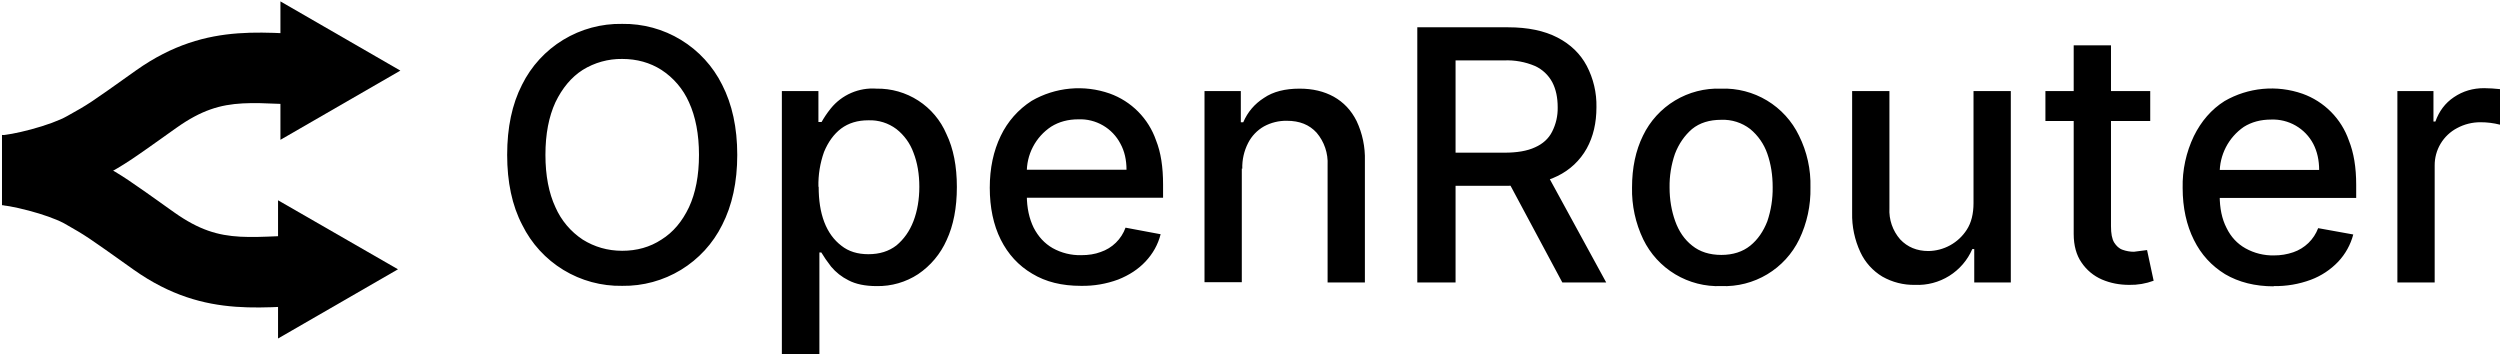
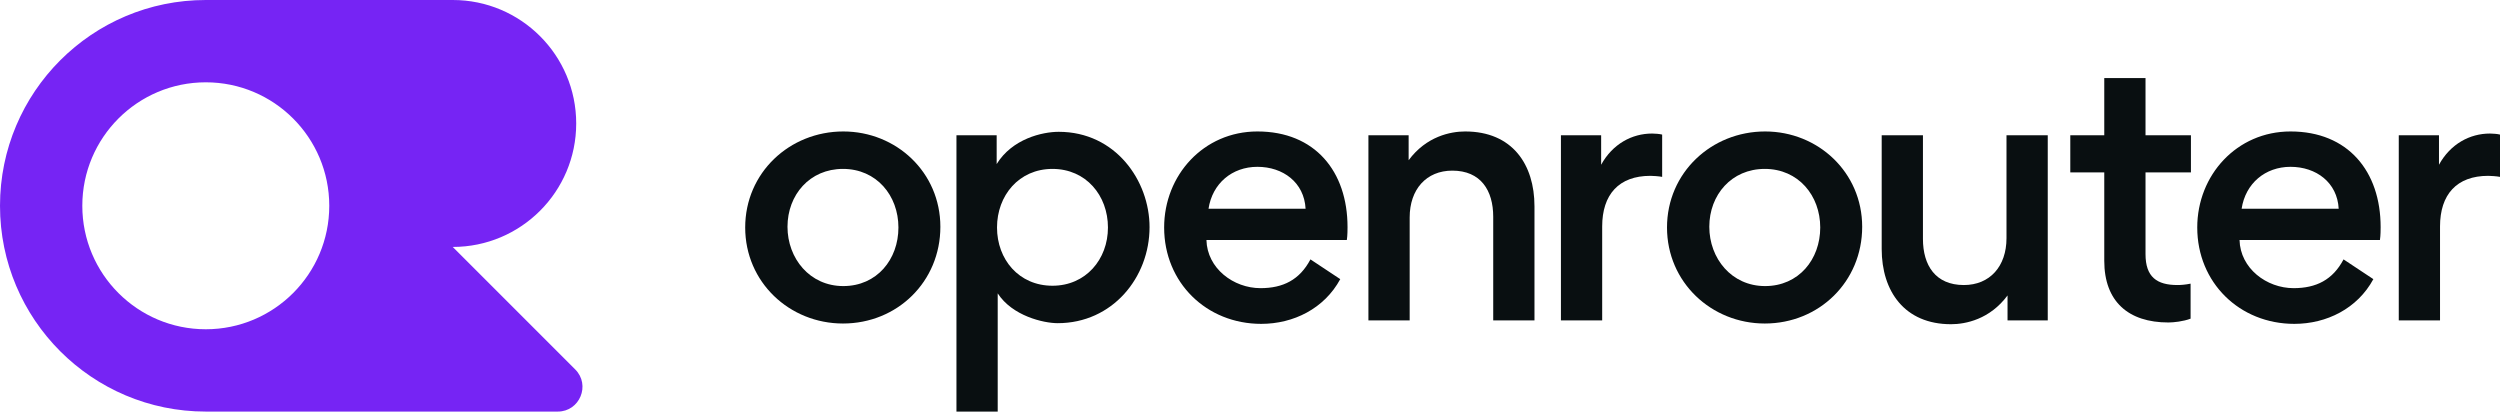
- <svg xmlns="http://www.w3.org/2000/svg" width="1257px" height="178px" viewBox="0 0 1257 178" version="1.1">
-   <g id="Page-1" stroke="none" stroke-width="1" fill="none" fill-rule="evenodd">
-     <g id="openrouter-black" transform="translate(0.9731, 0.7)" fill="#000000" fill-rule="nonzero">
-       <path d="M369.718,77.167 C369.718,90.877 367.144,102.629 362.119,112.422 C357.492,121.741 350.316,129.562 341.424,134.977 C332.532,140.393 322.286,143.184 311.872,143.025 C301.453,143.213 291.195,140.435 282.296,135.015 C273.399,129.596 266.23,121.761 261.625,112.422 C256.478,102.629 254.027,90.755 254.027,77.167 C254.027,63.457 256.478,51.706 261.503,41.913 C266.128,32.564 273.319,24.724 282.238,19.305 C291.157,13.887 301.434,11.113 311.872,11.31 C322.286,11.151 332.532,13.942 341.424,19.357 C350.316,24.773 357.492,32.594 362.119,41.913 C367.144,51.706 369.718,63.457 369.718,77.167 Z M350.477,77.167 C350.477,66.762 348.761,57.949 345.452,50.726 C342.516,44.072 337.704,38.414 331.603,34.446 C325.843,30.773 319.226,28.937 311.872,28.937 C304.863,28.845 297.976,30.757 292.019,34.446 C286.259,38.118 281.724,43.626 278.293,50.726 C274.984,57.949 273.268,66.64 273.268,77.167 C273.268,87.572 274.984,96.386 278.293,103.486 C281.202,110.12 285.968,115.775 292.019,119.767 C297.901,123.439 304.519,125.397 311.872,125.397 C319.226,125.397 325.843,123.561 331.603,119.767 C337.486,116.094 342.021,110.708 345.452,103.486 C348.761,96.386 350.477,87.572 350.477,77.167 Z M392.145,177.3 L392.145,45.095 L410.528,45.095 L410.528,60.642 L412.121,60.642 C413.224,58.683 414.695,56.357 416.778,53.787 C419.515,50.411 423.027,47.746 427.019,46.018 C431.009,44.292 435.359,43.555 439.696,43.871 C447.162,43.738 454.498,45.834 460.764,49.889 C467.03,53.946 471.942,59.779 474.869,66.64 C478.423,73.985 480.139,82.921 480.139,93.326 C480.139,103.731 478.423,112.667 474.991,120.011 C471.919,126.956 466.949,132.896 460.653,137.149 C454.47,141.195 447.208,143.285 439.818,143.147 C434.058,143.147 429.279,142.168 425.602,140.209 C422.258,138.551 419.294,136.216 416.901,133.354 C414.817,130.661 413.224,128.335 411.999,126.254 L411.018,126.254 L411.018,177.3 L392.268,177.3 M410.651,93.203 C410.651,99.936 411.509,105.812 413.469,110.953 C415.43,116.094 418.372,120.011 422.048,122.827 C425.725,125.765 430.259,127.111 435.652,127.111 C441.289,127.111 445.946,125.642 449.745,122.704 C453.422,119.644 456.363,115.605 458.324,110.463 C460.285,105.322 461.265,99.569 461.265,93.203 C461.265,86.838 460.285,81.084 458.324,76.066 C456.635,71.383 453.662,67.269 449.745,64.192 C445.694,61.148 440.717,59.593 435.652,59.785 C430.259,59.785 425.725,61.131 421.926,63.947 C418.249,66.762 415.43,70.679 413.347,75.698 C411.349,81.313 410.393,87.245 410.528,93.203 L410.651,93.203 Z M542.519,143.025 C532.959,143.025 524.871,141.066 518.008,136.904 C511.145,132.865 505.875,127.111 502.198,119.767 C498.522,112.422 496.683,103.608 496.683,93.693 C496.683,83.9 498.522,75.209 502.198,67.619 C505.64,60.409 511.031,54.303 517.763,49.992 C523.649,46.594 530.201,44.507 536.969,43.873 C543.738,43.238 550.564,44.073 556.98,46.32 C562.372,48.252 567.262,51.365 571.292,55.433 C575.321,59.5 578.388,64.417 580.265,69.823 C582.716,75.943 583.819,83.288 583.819,92.101 L583.819,98.712 L507.223,98.712 L507.223,84.634 L565.436,84.634 C565.436,79.738 564.456,75.331 562.372,71.536 C560.38,67.712 557.34,64.531 553.608,62.364 C549.878,60.197 545.607,59.132 541.293,59.295 C536.023,59.295 531.489,60.519 527.567,62.968 C523.694,65.523 520.537,69.022 518.393,73.134 C516.248,77.246 515.188,81.836 515.312,86.471 L515.312,97.488 C515.312,103.853 516.537,109.239 518.743,113.768 C521.072,118.298 524.258,121.725 528.302,124.051 C532.681,126.487 537.631,127.712 542.641,127.601 C546.318,127.601 549.504,127.111 552.445,126.01 C555.318,125.042 557.936,123.44 560.1,121.32 C562.264,119.2 563.921,116.618 564.946,113.768 L582.594,117.073 C581.246,122.337 578.672,126.866 574.995,130.784 C571.319,134.701 566.784,137.639 561.269,139.842 C555.274,142.065 548.913,143.145 542.519,143.025 Z M623.404,84.022 L623.404,141.189 L604.653,141.189 L604.653,45.095 L622.914,45.095 L622.914,60.764 L624.139,60.764 C626.345,55.623 629.777,51.583 634.556,48.523 C639.214,45.34 645.219,43.871 652.449,43.871 C659.067,43.871 664.705,45.218 669.607,47.911 C674.632,50.726 678.431,54.766 681.127,60.152 C684.058,66.386 685.485,73.221 685.294,80.105 L685.294,141.311 L666.543,141.311 L666.543,82.309 C666.853,76.378 664.88,70.552 661.028,66.028 C657.352,61.988 652.449,60.03 646.077,60.03 C642.058,59.959 638.088,60.929 634.556,62.845 C631.145,64.783 628.375,67.677 626.59,71.169 C624.529,75.177 623.517,79.641 623.649,84.145 L623.404,84.022 Z M711.643,141.189 L711.643,13.024 L757.355,13.024 C767.16,13.024 775.493,14.737 782.111,18.165 C788.729,21.592 793.631,26.366 796.818,32.365 C800.186,38.777 801.873,45.935 801.72,53.175 C801.72,61.131 800.127,67.986 796.818,73.985 C793.46,79.999 788.324,84.83 782.111,87.817 C775.493,91.122 767.16,92.714 757.233,92.714 L722.673,92.714 L722.673,76.066 L755.517,76.066 C761.767,76.066 766.915,75.209 770.836,73.373 C774.758,71.659 777.699,68.966 779.415,65.538 C781.354,61.753 782.322,57.547 782.234,53.297 C782.234,48.401 781.376,44.239 779.538,40.689 C777.618,37.074 774.561,34.191 770.836,32.487 C765.922,30.405 760.606,29.443 755.272,29.672 L730.884,29.672 L730.884,141.311 L711.643,141.311 M775.003,83.41 L806.622,141.311 L784.562,141.311 L753.556,83.41 L775.003,83.41 Z M864.467,143.147 C856.351,143.461 848.32,141.404 841.354,137.23 C834.389,133.056 828.793,126.945 825.25,119.644 C821.352,111.514 819.422,102.582 819.613,93.57 C819.613,83.655 821.451,74.964 825.128,67.497 C828.652,60.173 834.242,54.038 841.208,49.84 C848.174,45.644 856.215,43.569 864.345,43.871 C872.475,43.569 880.516,45.644 887.482,49.84 C894.448,54.038 900.037,60.173 903.562,67.497 C907.594,75.584 909.572,84.539 909.322,93.57 C909.515,102.582 907.583,111.514 903.685,119.644 C900.142,126.945 894.546,133.056 887.581,137.23 C880.615,141.404 872.584,143.461 864.467,143.147 Z M864.467,127.478 C870.35,127.478 875.252,125.887 879.051,122.827 C882.851,119.767 885.669,115.605 887.63,110.586 C889.494,105.067 890.406,99.272 890.326,93.448 C890.326,87.327 889.468,81.819 887.63,76.555 C885.957,71.727 882.99,67.451 879.051,64.192 C874.892,60.971 869.726,59.323 864.467,59.54 C858.585,59.54 853.683,61.009 849.761,64.192 C846.084,67.374 843.143,71.536 841.182,76.678 C839.311,82.11 838.398,87.826 838.486,93.57 C838.486,99.691 839.466,105.322 841.305,110.463 C843.143,115.605 845.962,119.767 849.884,122.827 C853.683,125.887 858.585,127.478 864.59,127.478 L864.467,127.478 Z M991.311,101.405 L991.311,45.095 L1010.061,45.095 L1010.061,141.311 L991.678,141.311 L991.678,124.541 L990.698,124.541 C988.292,130.104 984.248,134.805 979.104,138.019 C973.961,141.234 967.959,142.808 961.898,142.535 C956.148,142.654 950.473,141.215 945.476,138.373 C940.659,135.482 936.818,131.219 934.446,126.132 C931.546,119.931 930.121,113.144 930.279,106.301 L930.279,45.095 L949.03,45.095 L949.03,103.975 C948.718,109.701 950.652,115.321 954.422,119.644 C958.099,123.561 962.878,125.52 968.638,125.52 C972.475,125.466 976.24,124.466 979.597,122.608 C982.954,120.749 985.799,118.092 987.879,114.87 C990.208,111.32 991.311,106.791 991.311,101.405 Z M1080.162,45.095 L1080.162,60.152 L1027.464,60.152 L1027.464,45.095 L1080.162,45.095 Z M1041.68,22.082 L1060.431,22.082 L1060.431,113.034 C1060.431,116.706 1060.921,119.399 1062.024,121.235 C1063.127,122.949 1064.475,124.296 1066.314,124.908 C1068.029,125.52 1069.99,125.887 1071.951,125.887 C1074.157,125.635 1076.363,125.35 1078.569,125.03 L1081.878,140.454 C1077.956,141.91 1073.802,142.615 1069.623,142.535 C1064.72,142.535 1060.186,141.678 1055.897,139.842 C1051.705,138.036 1048.139,135.061 1045.602,131.273 C1043.028,127.601 1041.68,122.704 1041.68,116.951 L1041.68,22.082 Z M1142.297,143.27 C1132.86,143.27 1124.649,141.189 1117.786,137.149 C1111.046,132.987 1105.776,127.356 1102.099,119.889 C1098.423,112.544 1096.462,103.731 1096.462,93.815 C1096.266,84.803 1098.202,75.872 1102.099,67.742 C1105.776,60.274 1110.923,54.276 1117.541,50.114 C1123.424,46.716 1129.98,44.629 1136.745,43.995 C1143.522,43.361 1150.336,44.196 1156.758,46.442 C1162.151,48.375 1167.041,51.488 1171.073,55.556 C1175.105,59.622 1178.168,64.539 1180.044,69.945 C1182.495,76.066 1183.72,83.41 1183.72,92.224 L1183.72,98.834 L1107.001,98.834 L1107.001,84.757 L1165.092,84.757 C1165.092,79.86 1164.112,75.454 1162.151,71.659 C1160.141,67.825 1157.077,64.64 1153.327,62.472 C1149.577,60.305 1145.275,59.246 1140.949,59.418 C1135.679,59.418 1131.145,60.642 1127.223,63.09 C1123.424,65.708 1120.323,69.223 1118.203,73.322 C1116.095,77.423 1115.016,81.981 1115.09,86.593 L1115.09,97.61 C1115.09,103.975 1116.193,109.362 1118.522,113.891 C1120.727,118.42 1123.914,121.848 1128.081,124.173 C1132.456,126.609 1137.407,127.835 1142.42,127.723 C1145.716,127.738 1148.988,127.201 1152.101,126.132 C1154.945,125.155 1157.543,123.563 1159.712,121.467 C1161.869,119.372 1163.536,116.827 1164.602,114.013 L1182.249,117.196 C1180.901,122.327 1178.291,127.04 1174.651,130.906 C1170.815,134.922 1166.121,138.019 1160.925,139.964 C1154.932,142.191 1148.572,143.271 1142.174,143.147 L1142.297,143.27 Z M1204.432,141.311 L1204.432,45.095 L1222.57,45.095 L1222.57,60.397 L1223.55,60.397 C1225.388,55.256 1228.452,51.094 1232.864,48.156 C1237.399,45.095 1242.423,43.626 1248.061,43.626 C1250.72,43.662 1253.38,43.826 1256.027,44.116 L1256.027,61.988 C1252.828,61.168 1249.532,60.757 1246.223,60.764 C1242.117,60.743 1238.073,61.753 1234.457,63.702 C1231.026,65.504 1228.158,68.218 1226.161,71.544 C1224.175,74.87 1223.146,78.679 1223.182,82.553 L1223.182,141.311 L1204.432,141.311 Z" id="Shape" />
-       <path d="M67.43,34.693 C104.198,8.669 134.678,16.95 165.827,16.95 L165.827,52.25 C125.576,52.25 112.656,45.931 87.824,63.507 C63.508,80.818 62.836,81.305 50.143,88.404 C42.31,92.855 32.036,96.244 23.775,98.46 C15.849,100.586 6.718,102.45 1.227,102.45 L1.227,67.15 C0.969,67.15 2.138,67.103 5.147,66.545 C7.792,66.054 11.097,65.313 14.629,64.365 C22.063,62.371 28.907,59.888 32.756,57.683 L32.833,57.639 L32.912,57.596 C43.811,51.499 43.145,51.982 67.39,34.721 L67.411,34.708 L67.43,34.693 Z" id="Path" />
-       <polygon id="Path" points="200.327 34.8 140.027 69.6 140.027 0" />
-       <path d="M0.027,67.15 C5.476,67.15 14.572,68.969 22.53,71.075 C30.603,73.212 40.595,76.456 48.394,80.735 L49.142,81.152 L49.17,81.167 L49.198,81.184 C61.71,88.349 62.316,88.787 86.664,106.121 C111.469,123.663 124.397,117.35 164.627,117.35 L164.627,152.65 C133.478,152.65 102.998,160.93 66.23,134.906 L66.211,134.893 L66.19,134.878 C41.98,117.642 42.541,118.05 31.713,111.849 L30.947,111.431 C26.951,109.328 20.476,107.047 13.499,105.2 C9.96,104.264 6.652,103.533 4,103.049 C0.994,102.5 -0.2,102.45 0.027,102.45 L0.027,67.15 Z" id="Path" />
-       <polygon id="Path" points="199.127 134.7 138.827 100 138.827 169.5" />
-     </g>
-   </g>
+ <svg xmlns="http://www.w3.org/2000/svg" width="1024" height="169" viewBox="0 0 1024 169" fill="none">
+   <path d="M185.44 0C213.372 0 236.014 22.643 236.014 50.575C236.014 78.506 213.372 101.149 185.44 101.149L235.605 151.314C241.977 157.686 237.464 168.582 228.453 168.582H84.291C37.738 168.582 0 130.843 0 84.291C0 37.738 37.738 0 84.291 0H185.44ZM84.291 33.716C56.359 33.716 33.716 56.359 33.716 84.291C33.716 112.222 56.359 134.865 84.291 134.865C112.222 134.865 134.865 112.222 134.865 84.291C134.865 56.359 112.222 33.716 84.291 33.716Z" fill="#7624F4" />
+   <path d="M345.418 53.846C367.142 53.846 385.176 70.601 385.176 92.895C385.176 115.33 367.569 132.512 345.276 132.512C323.408 132.512 305.232 115.614 305.232 93.179C305.232 70.744 323.408 53.846 345.418 53.846ZM345.418 117.176C359.191 117.176 367.995 106.243 367.995 93.179C367.995 80.115 359.049 69.181 345.276 69.181C331.644 69.181 322.556 79.831 322.556 92.895C322.556 105.817 331.644 117.176 345.418 117.176Z" fill="#090F11" />
+   <path d="M433.226 132.372C427.405 132.372 414.625 129.39 408.661 120.16V168.581H391.763V55.41H408.235V67.196C414.625 56.83 426.979 53.99 433.653 53.99C456.94 53.99 470.856 74.012 470.856 93.039C470.856 113.629 455.662 132.372 433.226 132.372ZM431.096 117.037C444.729 117.037 453.816 106.245 453.816 93.181C453.816 80.118 444.87 69.184 431.096 69.184C417.323 69.184 408.377 80.118 408.377 93.181C408.377 106.245 417.323 117.037 431.096 117.037Z" fill="#090F11" />
+   <path d="M494.157 98.291C494.442 109.934 505.233 118.028 516.308 118.028C525.538 118.028 532.354 114.62 536.757 106.243L548.968 114.336C542.436 126.405 529.799 132.654 516.593 132.654C494.157 132.654 476.833 115.756 476.833 93.179C476.833 71.737 493.021 53.846 515.031 53.846C538.602 53.846 551.95 70.175 551.95 93.037C551.95 93.747 551.95 96.445 551.665 98.291H494.157ZM495.009 85.511H534.769C534.2 74.719 525.538 68.329 515.031 68.329C504.665 68.329 496.571 75.145 495.009 85.511Z" fill="#090F11" />
+   <path d="M611.623 88.777C611.623 77.985 606.512 69.891 594.867 69.891C584.218 69.891 577.402 77.559 577.402 89.061V131.234H560.504V55.408H576.977V65.631C584.218 55.834 594.158 53.846 600.121 53.846C619.434 53.846 628.521 67.335 628.521 84.516V131.234H611.623V88.777Z" fill="#090F11" />
+   <path d="M680.819 72.449C679.4 72.165 676.843 72.023 675.992 72.023C663.07 72.023 656.254 79.69 656.254 92.754V131.235H639.356V55.409H655.829V67.479C660.514 58.959 668.466 54.699 676.701 54.699C677.695 54.699 679.825 54.841 680.819 55.125V72.449Z" fill="#090F11" />
+   <path d="M722.992 53.846C744.717 53.846 762.751 70.601 762.751 92.895C762.751 115.33 745.144 132.512 722.851 132.512C700.983 132.512 682.807 115.614 682.807 93.179C682.807 70.744 700.983 53.846 722.992 53.846ZM722.992 117.176C736.765 117.176 745.569 106.243 745.569 93.179C745.569 80.115 736.624 69.181 722.851 69.181C709.218 69.181 700.131 79.831 700.131 92.895C700.131 105.817 709.218 117.176 722.992 117.176Z" fill="#090F11" />
+   <path d="M787.639 97.867C787.639 108.659 792.751 116.752 804.395 116.752C815.044 116.752 821.86 109.085 821.86 97.583V55.41H838.758V131.236H822.286V121.013C815.044 130.81 805.104 132.798 799.142 132.798C780.114 132.798 770.741 119.308 770.741 101.985V55.41H787.639V97.867Z" fill="#090F11" />
+   <path d="M878.805 104.113C878.805 113.485 883.491 116.75 891.869 116.75C893.431 116.75 895.135 116.609 897.265 116.183V130.524C894.283 131.66 890.307 132.086 888.177 132.086C871.847 132.086 861.908 123.566 861.908 106.811V70.602H847.992V55.408H861.908V31.979H878.805V55.408H897.407V70.602H878.805V104.113Z" fill="#090F11" />
+   <path d="M917.316 98.291C917.601 109.934 928.392 118.028 939.468 118.028C948.697 118.028 955.513 114.62 959.916 106.243L972.127 114.336C965.595 126.405 952.958 132.654 939.752 132.654C917.316 132.654 899.993 115.756 899.993 93.179C899.993 71.737 916.18 53.846 938.19 53.846C961.761 53.846 975.109 70.175 975.109 93.037C975.109 93.747 975.109 96.445 974.825 98.291H917.316ZM918.168 85.511H957.928C957.359 74.719 948.697 68.329 938.19 68.329C927.824 68.329 919.731 75.145 918.168 85.511Z" fill="#090F11" />
+   <path d="M1024 72.449C1022.58 72.165 1020.02 72.023 1019.17 72.023C1006.25 72.023 999.434 79.69 999.434 92.754V131.235H982.536V55.409H999.008V67.479C1003.69 58.959 1011.65 54.699 1019.88 54.699C1020.88 54.699 1023 54.841 1024 55.125V72.449Z" fill="#090F11" />
</svg>
